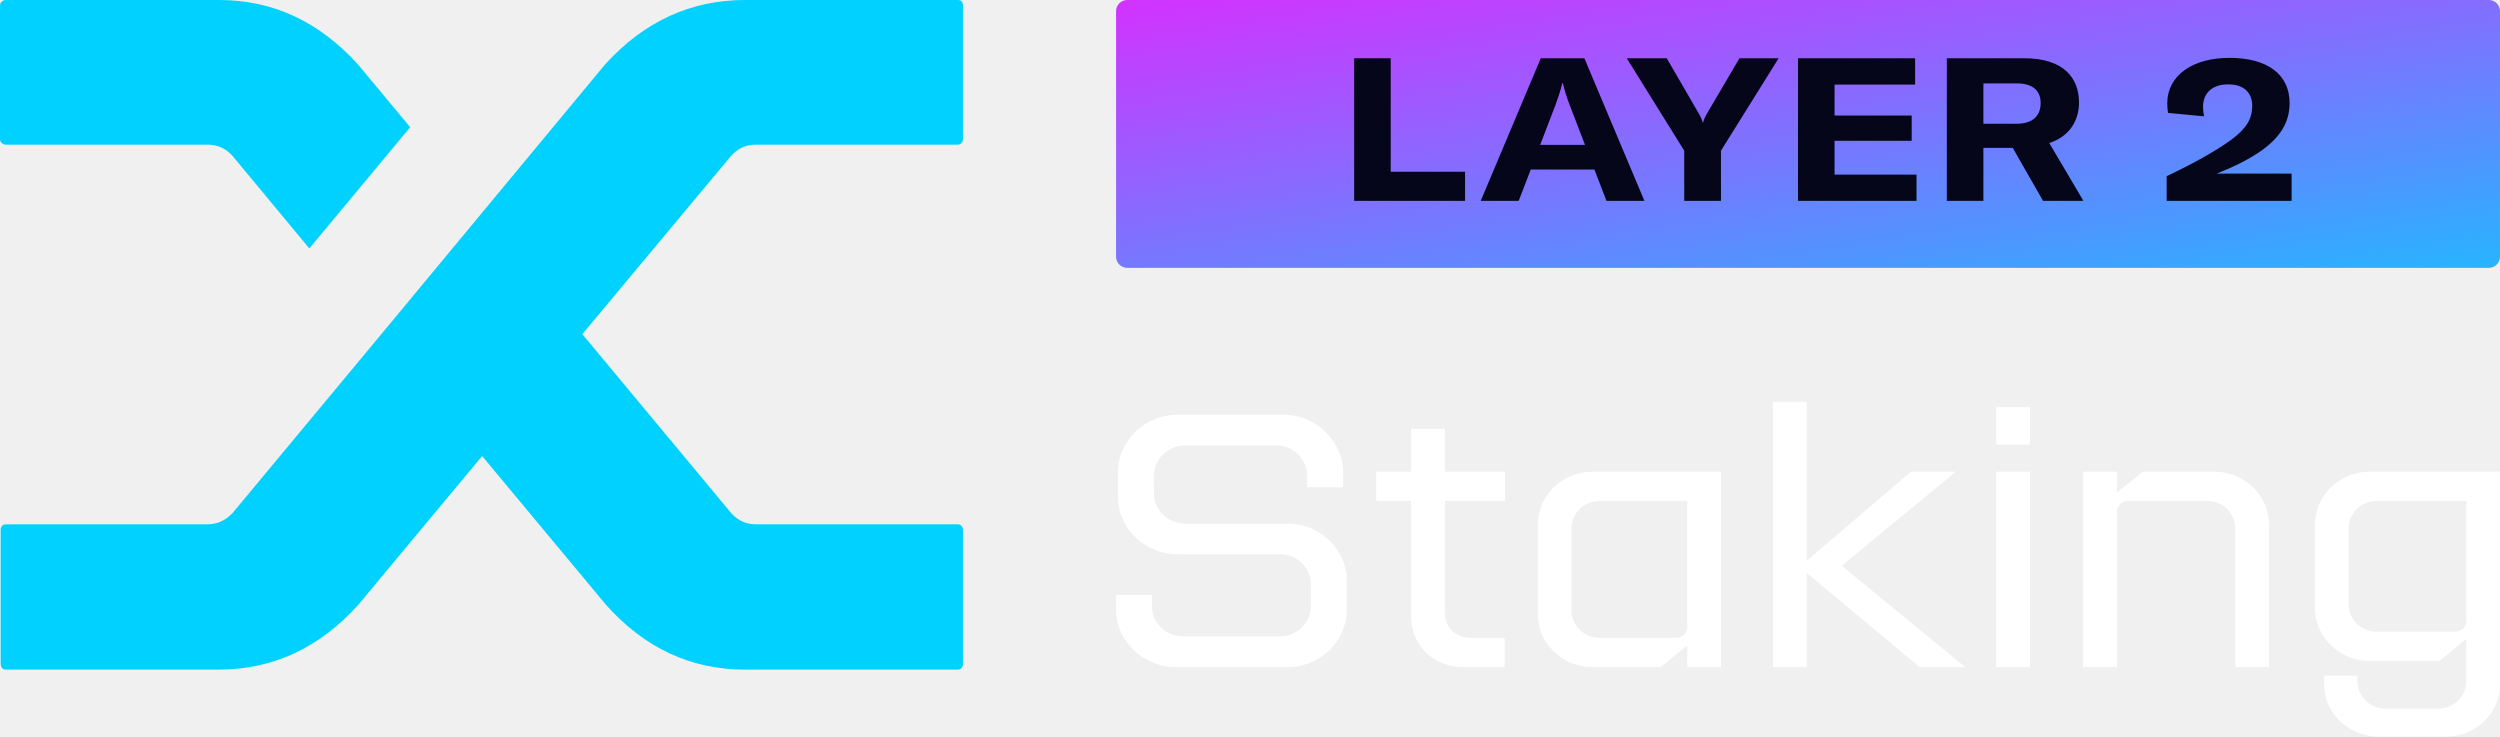
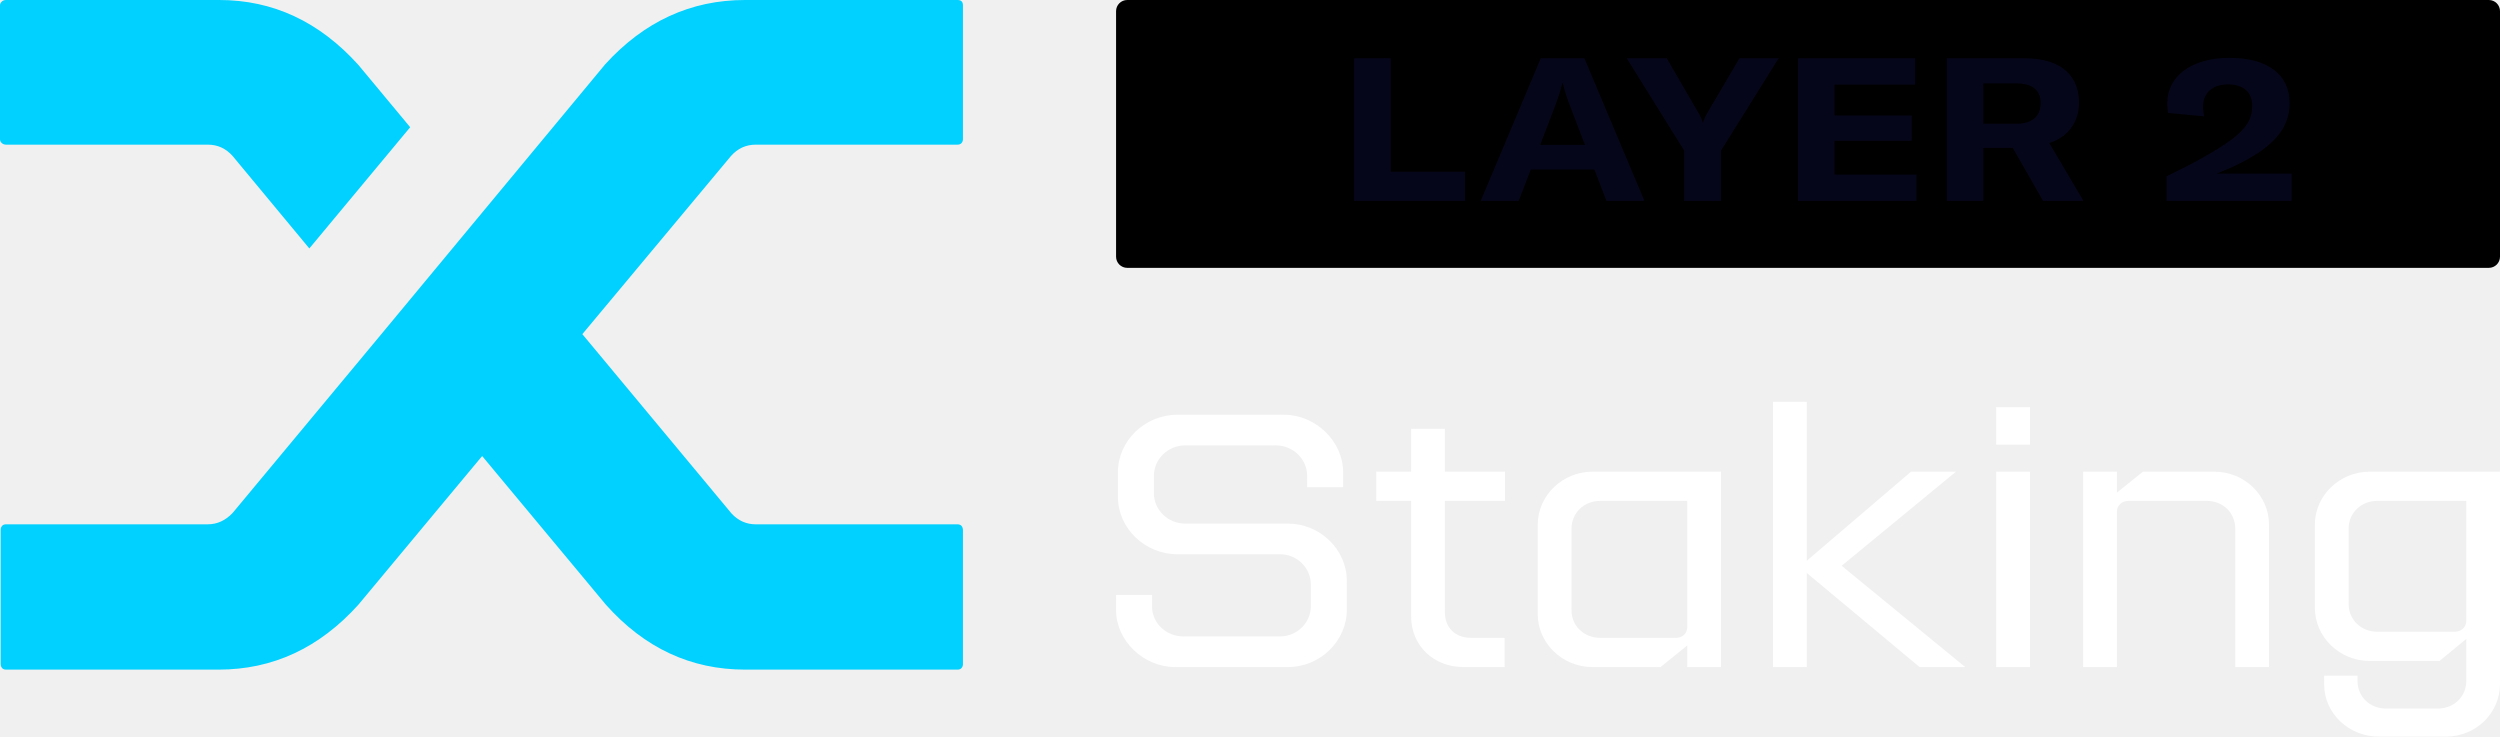
<svg xmlns="http://www.w3.org/2000/svg" width="112" height="33" viewBox="0 0 112 33" fill="none">
  <path d="M57.163 19.954C57.928 19.954 58.559 20.567 58.559 21.31V21.827H60.172V21.148C60.172 19.776 58.942 18.581 57.529 18.581H52.742C51.28 18.581 50.083 19.76 50.083 21.148V22.263C50.083 23.683 51.313 24.83 52.742 24.83H57.346C58.111 24.83 58.726 25.444 58.726 26.186V27.155C58.726 27.898 58.111 28.511 57.346 28.511H53.008C52.244 28.511 51.612 27.914 51.612 27.171V26.654H50V27.333C50 28.705 51.23 29.884 52.643 29.884H57.695C59.158 29.884 60.338 28.705 60.338 27.317V26.025C60.338 24.604 59.125 23.457 57.695 23.457H53.091C52.327 23.457 51.695 22.844 51.695 22.101V21.31C51.695 20.567 52.327 19.954 53.091 19.954H57.163Z" fill="white" />
  <path d="M67.406 28.576H65.911C65.196 28.576 64.731 28.124 64.731 27.43V22.44H67.423V21.132H64.731V19.211H63.218V21.132H61.656V22.44H63.218V27.607C63.218 28.931 64.232 29.884 65.562 29.884H67.406V28.576Z" fill="white" />
  <path d="M71.684 28.576C70.969 28.576 70.404 28.043 70.404 27.349V23.683C70.404 22.973 70.969 22.44 71.684 22.44H75.589V28.091C75.589 28.398 75.357 28.576 75.074 28.576H71.684ZM74.393 29.884L75.589 28.915V29.884H77.102V21.132H71.335C70.022 21.132 68.891 22.182 68.891 23.506V27.526C68.891 28.802 69.988 29.884 71.335 29.884H74.393Z" fill="white" />
  <path d="M85.614 21.132L80.944 25.121V18H79.431V29.884H80.944V25.669L85.996 29.884H88.041L82.506 25.347L87.625 21.132H85.614Z" fill="white" />
  <path d="M89.43 21.132V29.884H90.943V21.132H89.43ZM89.43 18.242V19.921H90.943V18.242H89.43Z" fill="white" />
  <path d="M94.838 22.925C94.838 22.634 95.07 22.44 95.353 22.44H98.86C99.591 22.44 100.139 22.973 100.139 23.683V29.884H101.652V23.506C101.652 22.182 100.538 21.132 99.209 21.132H96.001L94.838 22.069V21.132H93.325V29.884H94.838V22.925Z" fill="white" />
  <path d="M106.499 28.301C105.784 28.301 105.219 27.769 105.219 27.058V23.683C105.219 22.973 105.784 22.44 106.499 22.44H110.488V27.817C110.488 28.108 110.255 28.301 109.972 28.301H106.499ZM109.573 33C110.936 33 112 31.934 112 30.643V21.132H106.15C104.837 21.132 103.706 22.182 103.706 23.506V27.236C103.706 28.527 104.803 29.609 106.15 29.609H109.291L110.488 28.624V30.514C110.488 31.208 109.939 31.741 109.224 31.741H106.881C106.166 31.741 105.618 31.208 105.618 30.514V30.271H104.122V30.659C104.122 31.967 105.236 33 106.565 33H109.573Z" fill="white" />
  <rect x="50" width="62" height="12" rx="0.5" fill="url(#paint0_linear)" />
  <path d="M65.635 9V7.695H62.304V2.61H60.666V9H65.635ZM69.027 2.61L66.336 9H68.037L68.577 7.596H71.43L71.97 9H73.671L70.98 2.61H69.027ZM69.684 4.707C69.774 4.455 69.918 4.059 69.99 3.726H70.017C70.089 4.059 70.224 4.455 70.323 4.707L71.007 6.489H69L69.684 4.707ZM77.1 6.75L79.683 2.61H77.928L76.479 5.076C76.38 5.247 76.326 5.373 76.299 5.49H76.281C76.254 5.373 76.2 5.247 76.101 5.076L74.67 2.61H72.879L75.453 6.75V9H77.1V6.75ZM82.188 5.175V3.789H85.797V2.61H80.55V9H85.86V7.821H82.188V6.309H85.644V5.175H82.188ZM93.338 9L91.808 6.408C92.753 6.102 93.14 5.355 93.14 4.599C93.14 3.51 92.474 2.61 90.683 2.61H87.218V9H88.856V6.624H90.17L91.529 9H93.338ZM90.332 3.735C91.133 3.735 91.421 4.113 91.421 4.617C91.421 5.139 91.124 5.544 90.332 5.544H88.856V3.735H90.332ZM102.664 9V7.776H99.307C100.144 7.452 100.81 7.101 101.323 6.741C102.142 6.147 102.574 5.499 102.574 4.617C102.574 3.33 101.575 2.592 99.883 2.592C98.218 2.592 97.093 3.384 97.093 4.635C97.093 4.779 97.102 4.923 97.129 5.058L98.74 5.211C98.713 5.058 98.695 4.914 98.695 4.797C98.695 4.158 99.118 3.78 99.82 3.78C100.54 3.78 100.9 4.167 100.9 4.734C100.9 5.319 100.648 5.751 99.946 6.273C99.262 6.768 98.245 7.335 97.066 7.893V9H102.664Z" fill="#06061B" />
  <path d="M10.423 6.99C10.121 6.65 9.75 6.48 9.308 6.48H0.271C0.191 6.48 0.125 6.455 0.075 6.405C0.025 6.355 0 6.3 0 6.24V0.24C0 0.18 0.025 0.125 0.075 0.075C0.125 0.025 0.191 0 0.271 0H9.821C12.23 0 14.309 0.971 16.057 2.91L18.376 5.7L13.858 11.13L10.423 6.99ZM27.113 2.88C28.86 0.96 30.949 0 33.379 0H42.899C42.979 0 43.039 0.02 43.08 0.06C43.12 0.1 43.14 0.16 43.14 0.24V6.24C43.14 6.3 43.12 6.355 43.08 6.405C43.039 6.455 42.979 6.48 42.899 6.48H33.861C33.42 6.48 33.048 6.65 32.747 6.99L26.089 14.97L32.777 23.009C33.078 23.33 33.439 23.49 33.861 23.49H42.899C42.979 23.49 43.039 23.515 43.08 23.565C43.12 23.615 43.14 23.68 43.14 23.759V29.759C43.14 29.819 43.12 29.875 43.08 29.924C43.039 29.974 42.979 29.999 42.899 29.999H33.379C30.949 29.999 28.87 29.029 27.143 27.089L21.6 20.43L16.057 27.089C14.309 29.029 12.221 29.999 9.791 29.999H0.271C0.191 29.999 0.13 29.974 0.09 29.924C0.049 29.874 0.03 29.809 0.03 29.729V23.729C0.03 23.669 0.049 23.614 0.09 23.564C0.13 23.514 0.191 23.489 0.271 23.489H9.308C9.73 23.489 10.101 23.319 10.423 22.979L16.96 15.119L27.113 2.88Z" fill="#00D1FF" />
  <defs>
    <linearGradient id="paint0_linear" x1="76.934" y1="-7.8" x2="81.856" y2="21.974" gradientUnits="userSpaceOnUse">
-       <stop stop-color="#ED1EFF" />
-       <stop offset="1" stop-color="#00D1FF" />
+       <stop stopColor="#ED1EFF" />
+       <stop offset="1" stopColor="#00D1FF" />
    </linearGradient>
  </defs>
</svg>
